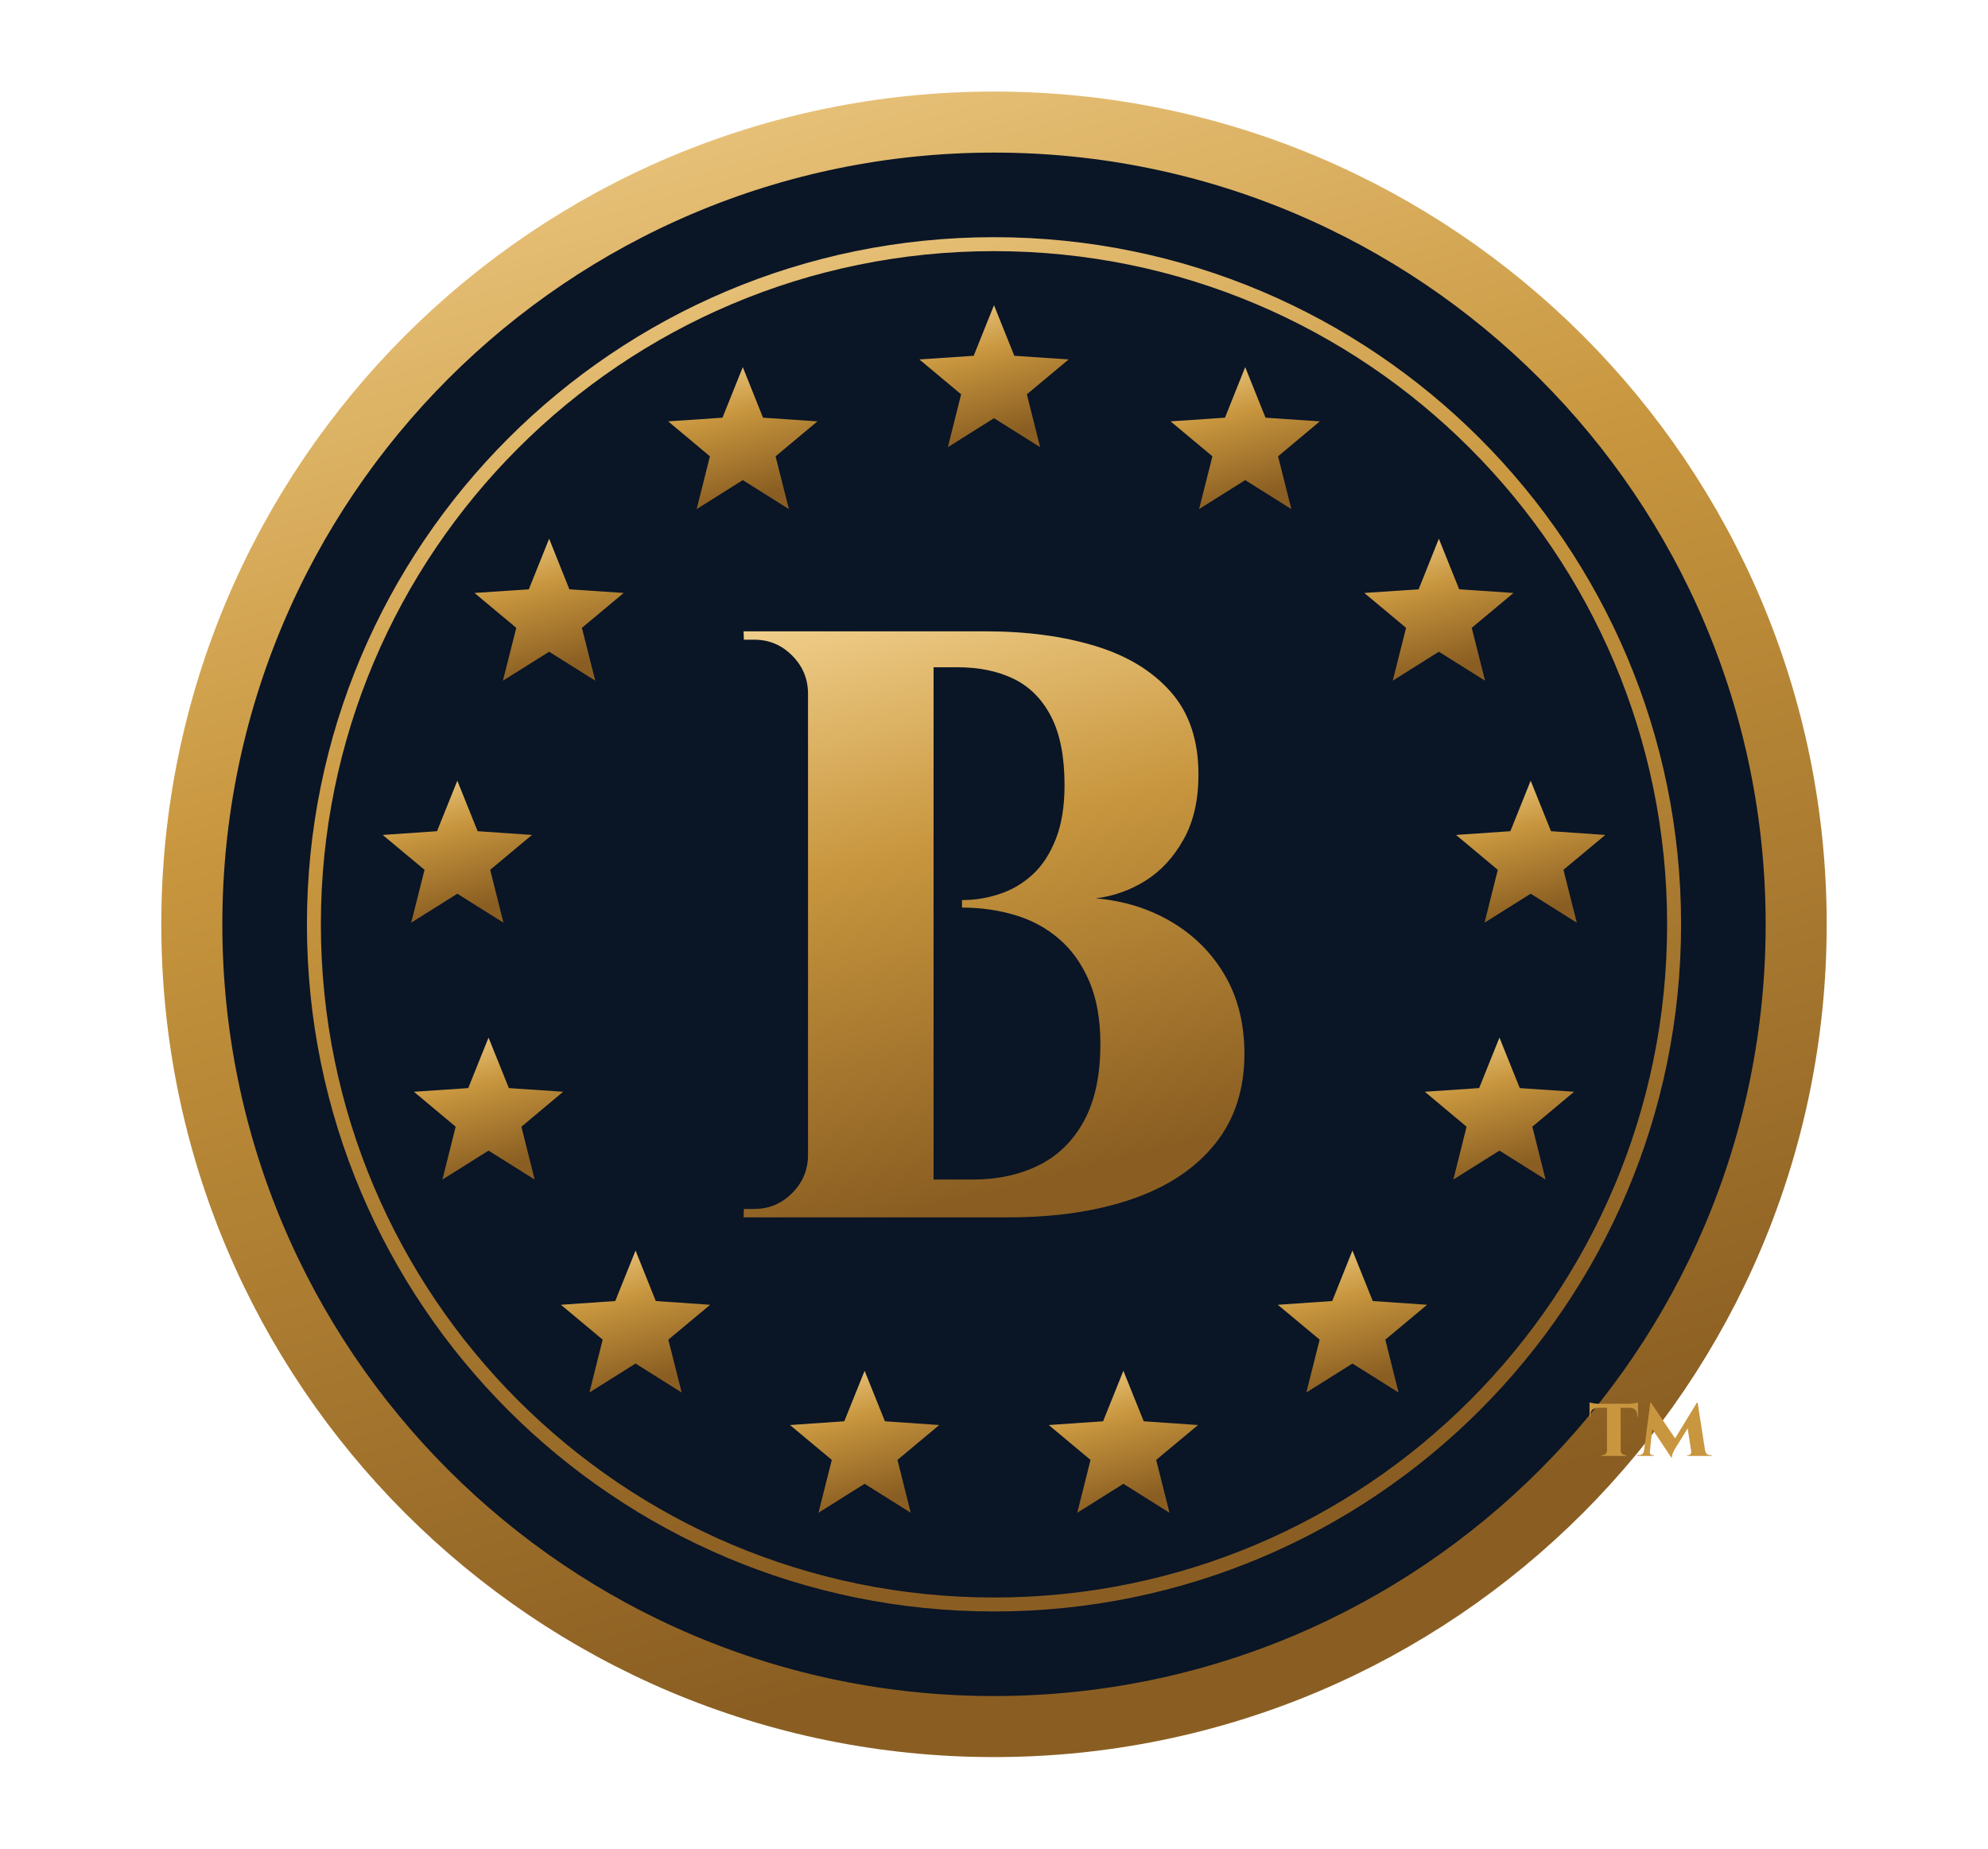
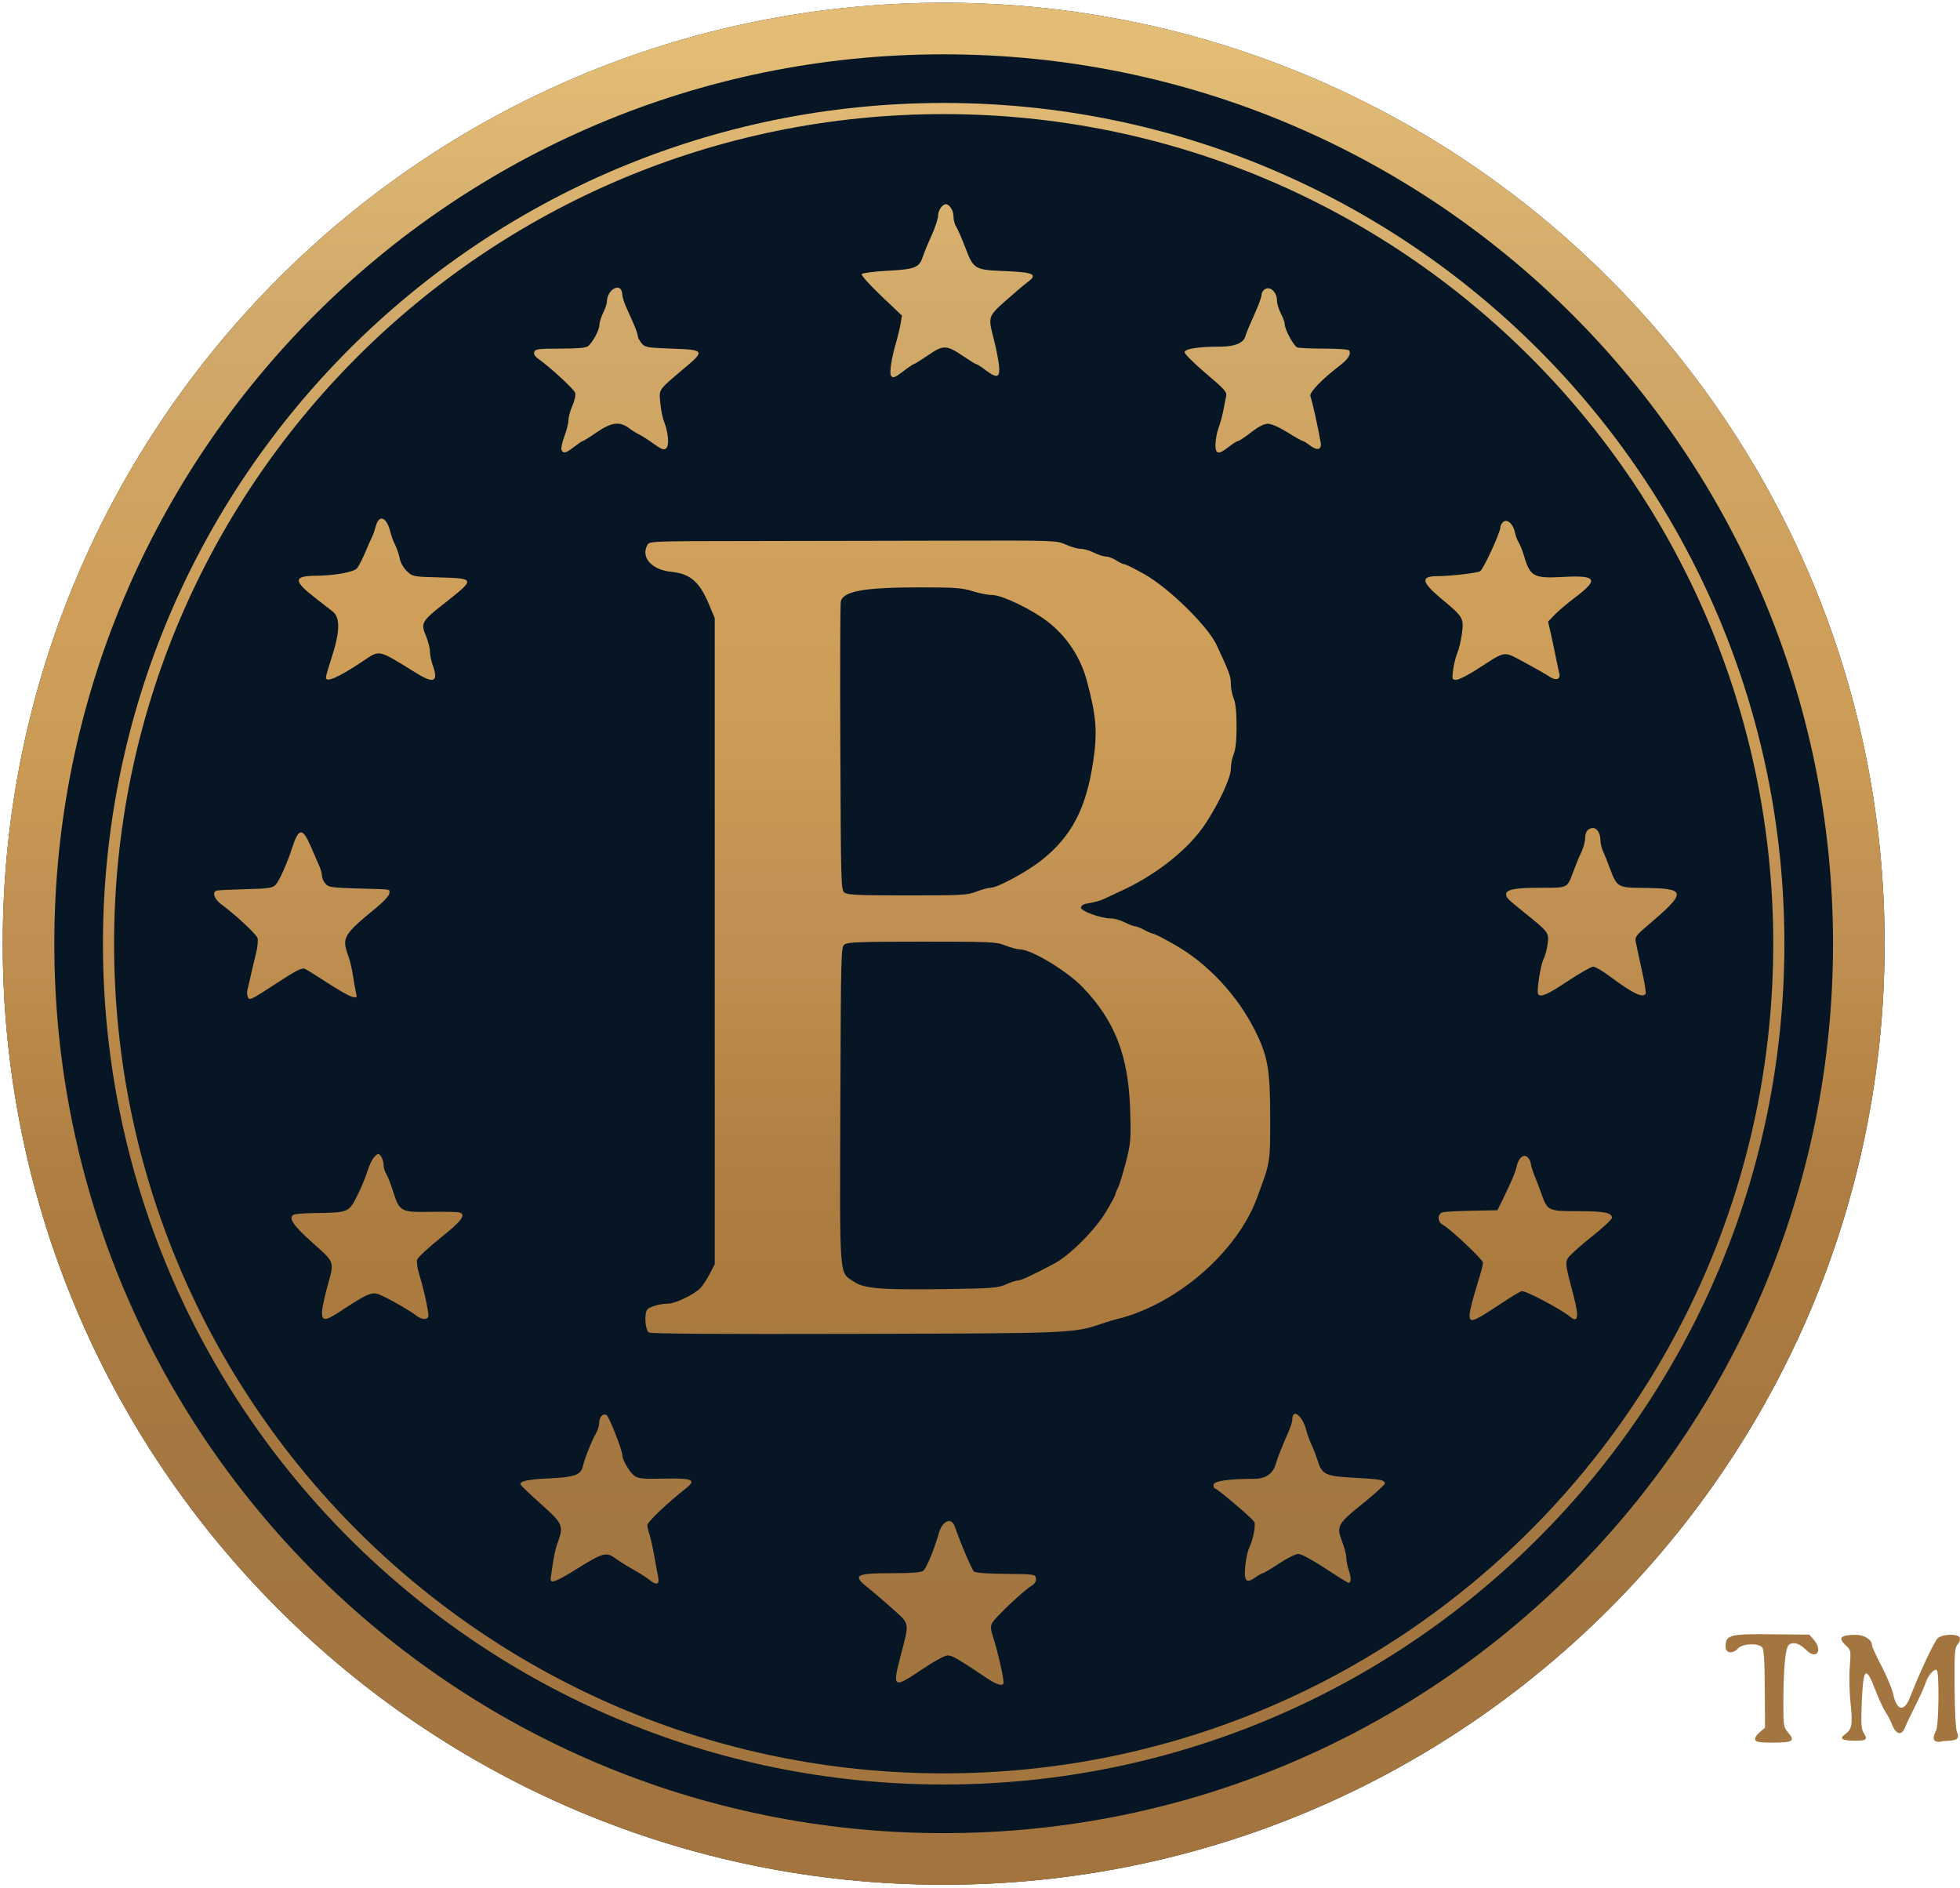
- <svg xmlns="http://www.w3.org/2000/svg" viewBox="-14 -6 228 212" role="img" aria-label="Brandywine Coins emblem">
+ <svg xmlns="http://www.w3.org/2000/svg" viewBox="0 0 207.7 200" role="img" aria-label="Brandywine Coins emblem">
  <defs>
-     <linearGradient id="bw-emblem-gold" x1="0" y1="0" x2="0.3" y2="1">
-       <stop offset="0%" stop-color="#F0CE8A" />
-       <stop offset="42%" stop-color="#C8963E" />
-       <stop offset="100%" stop-color="#8A5E22" />
-     </linearGradient>
-     <linearGradient id="bw-emblem-gold-b" gradientUnits="userSpaceOnUse" x1="71.28" y1="66.40" x2="88.51" y2="133.60">
-       <stop offset="0%" stop-color="#F0CE8A" />
-       <stop offset="42%" stop-color="#C8963E" />
-       <stop offset="100%" stop-color="#8A5E22" />
+     <linearGradient id="bw-emblem-gold" gradientUnits="userSpaceOnUse" x1="0" y1="0" x2="0" y2="200">
+       <stop offset="0.0%" stop-color="#E3BC75" />
+       <stop offset="2.6%" stop-color="#E3BC75" />
+       <stop offset="17.2%" stop-color="#D0A96A" />
+       <stop offset="31.9%" stop-color="#CF9F5A" />
+       <stop offset="36.8%" stop-color="#CD9E58" />
+       <stop offset="41.7%" stop-color="#C99953" />
+       <stop offset="46.6%" stop-color="#C19253" />
+       <stop offset="51.5%" stop-color="#BD8E4F" />
+       <stop offset="56.4%" stop-color="#B88747" />
+       <stop offset="61.3%" stop-color="#B07F44" />
+       <stop offset="66.2%" stop-color="#AC7B3E" />
+       <stop offset="80.9%" stop-color="#A37742" />
+       <stop offset="97.2%" stop-color="#A3743E" />
+       <stop offset="100.0%" stop-color="#A3743E" />
    </linearGradient>
  </defs>
-   <circle cx="100" cy="100" r="94" fill="#0A1526" />
-   <circle cx="100" cy="100" r="92" fill="none" stroke="url(#bw-emblem-gold)" stroke-width="7" />
-   <circle cx="100" cy="100" r="78" fill="none" stroke="url(#bw-emblem-gold)" stroke-width="1.6" />
-   <g fill="url(#bw-emblem-gold)">
-     <polygon points="100.00,29.00 102.33,34.80 108.56,35.22 103.77,39.22 105.29,45.28 100.00,41.96 94.71,45.28 96.23,39.22 91.44,35.22 97.67,34.80" />
-     <polygon points="128.81,36.10 131.14,41.90 137.37,42.32 132.58,46.33 134.10,52.38 128.81,49.06 123.52,52.38 125.05,46.33 120.25,42.32 126.49,41.90" />
-     <polygon points="151.02,55.78 153.35,61.58 159.58,62.00 154.79,66.00 156.32,72.06 151.02,68.74 145.73,72.06 147.26,66.00 142.47,62.00 148.70,61.58" />
-     <polygon points="161.55,83.53 163.88,89.32 170.11,89.75 165.31,93.75 166.84,99.81 161.55,96.49 156.26,99.81 157.78,93.75 152.99,89.75 159.22,89.32" />
-     <polygon points="157.97,112.99 160.30,118.78 166.53,119.20 161.74,123.21 163.26,129.27 157.97,125.95 152.68,129.27 154.20,123.21 149.41,119.20 155.64,118.78" />
-     <polygon points="141.11,137.41 143.44,143.20 149.67,143.63 144.88,147.63 146.40,153.69 141.11,150.37 135.82,153.69 137.35,147.63 132.55,143.63 138.79,143.20" />
-     <polygon points="114.84,151.20 117.17,156.99 123.40,157.42 118.60,161.42 120.13,167.48 114.84,164.16 109.55,167.48 111.07,161.42 106.28,157.42 112.51,156.99" />
-     <polygon points="85.16,151.20 87.49,156.99 93.72,157.42 88.93,161.42 90.45,167.48 85.16,164.16 79.87,167.48 81.40,161.42 76.60,157.42 82.83,156.99" />
-     <polygon points="58.89,137.41 61.21,143.20 67.45,143.63 62.65,147.63 64.18,153.69 58.89,150.37 53.60,153.69 55.12,147.63 50.33,143.63 56.56,143.20" />
-     <polygon points="42.03,112.99 44.36,118.78 50.59,119.20 45.80,123.21 47.32,129.27 42.03,125.95 36.74,129.27 38.26,123.21 33.47,119.20 39.70,118.78" />
-     <polygon points="38.45,83.53 40.78,89.32 47.01,89.75 42.22,93.75 43.74,99.81 38.45,96.49 33.16,99.81 34.69,93.75 29.89,89.75 36.12,89.32" />
-     <polygon points="48.98,55.78 51.30,61.58 57.53,62.00 52.74,66.00 54.27,72.06 48.98,68.74 43.68,72.06 45.21,66.00 40.42,62.00 46.65,61.58" />
-     <polygon points="71.19,36.10 73.51,41.90 79.75,42.32 74.95,46.33 76.48,52.38 71.19,49.06 65.90,52.38 67.42,46.33 62.63,42.32 68.86,41.90" />
-   </g>
-   <path fill="url(#bw-emblem-gold-b)" d="M82.48 66.40H99.06Q106.08 66.40 111.58 68.07Q117.08 69.73 120.26 73.33Q123.45 76.93 123.45 82.84Q123.45 87.22 121.74 90.27Q120.03 93.33 117.37 95.00Q114.70 96.66 111.67 97.02Q116.52 97.44 120.39 99.74Q124.26 102.04 126.49 105.87Q128.72 109.70 128.72 114.85Q128.72 120.99 125.35 125.18Q121.97 129.38 115.88 131.49Q109.79 133.60 101.69 133.60H92.20Q92.20 133.60 92.25 132.50Q92.30 131.41 92.30 130.34Q92.30 129.27 92.30 129.27H97.52Q101.81 129.27 105.12 127.64Q108.43 126.01 110.32 122.55Q112.20 119.10 112.20 113.71Q112.20 109.50 110.92 106.52Q109.64 103.54 107.46 101.67Q105.27 99.79 102.41 98.94Q99.55 98.08 96.33 98.08V97.22Q98.60 97.22 100.70 96.50Q102.81 95.79 104.46 94.26Q106.11 92.73 107.10 90.19Q108.09 87.65 108.09 84.04Q108.09 79.19 106.57 76.21Q105.04 73.22 102.30 71.87Q99.56 70.52 95.82 70.52H83.44Q83.44 70.43 83.20 69.44Q82.96 68.46 82.72 67.43Q82.48 66.40 82.48 66.40ZM93.07 66.40V133.60H78.67V66.40ZM78.96 126.59V133.60H71.28L71.31 132.64Q71.51 132.64 71.97 132.64Q72.43 132.64 72.52 132.64Q75.02 132.64 76.81 130.86Q78.61 129.09 78.67 126.59ZM78.96 73.41H78.67Q78.61 70.91 76.81 69.14Q75.02 67.36 72.52 67.36Q72.43 67.36 71.97 67.36Q71.51 67.36 71.31 67.36L71.28 66.40H78.96Z" />
-   <path fill="#C8963E" d="M171.87 155.01V160.96H170.30V155.01ZM173.86 154.98V155.44H168.30V154.98ZM173.86 155.42V156.46H173.77V156.37Q173.81 155.46 172.84 155.44ZM173.86 154.83V155.07L172.83 154.98Q173.11 154.98 173.43 154.92Q173.74 154.86 173.86 154.83ZM170.33 160.96H169.67V160.87Q169.67 160.87 169.72 160.87Q169.78 160.87 169.78 160.87Q170.00 160.87 170.15 160.72Q170.30 160.56 170.30 160.35ZM171.87 160.35Q171.87 160.56 172.03 160.71Q172.20 160.87 172.41 160.87Q172.41 160.87 172.45 160.87Q172.50 160.87 172.50 160.87V160.96H171.84ZM168.30 155.42 169.31 155.44Q168.39 155.46 168.39 156.37V156.46H168.30ZM168.30 154.83Q168.42 154.86 168.74 154.92Q169.05 154.98 169.32 154.98L168.30 155.07ZM180.61 154.86 180.70 155.96 178.08 160.18Q178.08 160.18 177.92 160.51Q177.75 160.83 177.75 161.14H177.67L177.29 160.30ZM174.73 160.35V160.96H173.78V160.87Q173.80 160.87 173.87 160.87Q173.93 160.87 173.93 160.87Q174.18 160.87 174.35 160.74Q174.52 160.60 174.55 160.35ZM175.22 160.48Q175.22 160.50 175.22 160.50Q175.22 160.50 175.22 160.51Q175.22 160.87 175.55 160.87H175.67V160.96H175.16V160.48ZM175.27 154.86H175.35L175.71 155.91L175.17 160.96H174.47ZM175.35 154.86 178.27 159.18 177.67 161.14 175.12 157.31ZM180.70 154.86 181.65 160.96H180.04L179.51 157.50L180.61 154.86ZM181.36 160.35H181.56Q181.65 160.87 182.16 160.87Q182.16 160.87 182.24 160.87Q182.31 160.87 182.31 160.87V160.96H181.36ZM179.98 160.48H180.02L180.14 160.96H179.51V160.87H179.63Q179.78 160.87 179.88 160.75Q179.98 160.63 179.98 160.51Q179.98 160.50 179.98 160.50Q179.98 160.50 179.98 160.48Z" />
+   <circle cx="100" cy="100" r="99.71" fill="#071625" />
+   <circle cx="100" cy="100" r="96.98" fill="none" stroke="url(#bw-emblem-gold)" stroke-width="5.47" />
+   <circle cx="100" cy="100" r="88.50" fill="none" stroke="url(#bw-emblem-gold)" stroke-width="1.18" />
+   <path fill="url(#bw-emblem-gold)" d="M186.00 184.36C185.93 184.18 186.12 183.85 186.46 183.56L187.04 183.07L187.01 178.96C187.00 176.03 186.92 174.78 186.74 174.56C186.34 174.08 184.65 174.15 184.19 174.66C183.61 175.30 182.86 175.20 182.86 174.49C182.86 173.24 183.27 173.12 187.73 173.17L191.74 173.21L192.20 173.74C193.18 174.89 192.50 175.91 191.44 174.87C190.71 174.16 190.14 173.96 189.63 174.23C189.20 174.46 188.99 176.57 188.98 180.71C188.98 182.89 189.01 183.02 189.53 183.64C190.25 184.49 189.98 184.65 187.80 184.65C186.50 184.66 186.09 184.59 186.00 184.36ZM205.15 184.52C204.82 184.39 204.83 184.02 205.17 183.37C205.45 182.82 205.52 177.25 205.24 176.98C205.01 176.74 204.31 177.52 204.06 178.31C203.93 178.71 203.43 179.83 202.95 180.78C202.47 181.73 201.98 182.77 201.86 183.08C201.52 183.94 200.93 183.81 200.52 182.78C200.33 182.31 200.01 181.69 199.80 181.40C199.60 181.12 199.14 180.13 198.78 179.20C197.71 176.41 197.45 176.63 197.29 180.44C197.20 182.56 197.24 183.22 197.47 183.58C197.95 184.33 197.82 184.45 196.54 184.45C195.24 184.45 194.87 184.23 195.48 183.80C196.25 183.26 196.34 182.77 196.11 180.54C195.98 179.38 195.94 177.63 196.02 176.65C196.15 174.92 196.14 174.86 195.63 174.38C194.73 173.56 195.02 173.23 196.65 173.23C197.58 173.23 198.37 173.74 198.37 174.33C198.37 174.49 198.83 175.49 199.39 176.55C199.95 177.62 200.50 178.96 200.62 179.52C201.00 181.30 201.79 181.44 202.40 179.86C203.38 177.32 204.98 173.90 205.34 173.59C205.88 173.12 207.51 173.09 207.68 173.54C207.75 173.72 207.64 174.03 207.45 174.25C207.14 174.59 207.10 175.12 207.13 178.84C207.15 181.51 207.25 183.23 207.39 183.56C207.67 184.16 207.39 184.44 206.49 184.45C206.20 184.45 205.83 184.49 205.68 184.54C205.53 184.59 205.29 184.58 205.15 184.52ZM104.62 177.85C101.56 175.79 100.90 175.41 100.43 175.41C100.13 175.41 99.02 176.01 97.74 176.87C94.63 178.97 94.54 178.91 95.46 175.37C96.38 171.87 96.42 172.12 94.63 170.51C93.78 169.75 92.63 168.76 92.07 168.31C90.27 166.90 90.58 166.70 94.60 166.70C96.60 166.70 97.60 166.62 97.83 166.45C98.17 166.19 99.02 164.14 99.50 162.43C99.87 161.13 100.83 160.74 101.18 161.75C101.76 163.45 102.99 166.33 103.21 166.52C103.38 166.66 104.65 166.76 106.60 166.77C109.64 166.80 109.72 166.82 109.78 167.25C109.82 167.56 109.67 167.81 109.27 168.06C108.39 168.61 105.47 171.38 105.16 171.94C104.93 172.37 104.96 172.62 105.31 173.70C105.71 174.91 106.35 177.74 106.35 178.28C106.35 178.73 105.67 178.55 104.62 177.85ZM68.88 167.45C68.56 167.19 67.75 166.67 67.07 166.29C66.40 165.92 65.57 165.39 65.22 165.13C64.27 164.43 63.88 164.53 61.34 166.11C58.85 167.67 58.26 167.88 58.36 167.21C58.66 165.02 58.82 164.23 59.10 163.46C59.75 161.66 59.66 161.45 57.28 159.33C56.10 158.28 55.14 157.36 55.14 157.27C55.14 156.93 56.00 156.75 58.26 156.65C60.92 156.52 61.57 156.28 61.78 155.32C61.96 154.53 62.72 152.63 63.14 151.91C63.34 151.57 63.50 151.06 63.50 150.76C63.50 150.14 63.91 149.72 64.28 149.95C64.55 150.11 65.95 153.68 65.95 154.19C65.95 154.71 66.76 156.08 67.27 156.41C67.68 156.68 68.25 156.73 70.33 156.68C73.37 156.61 73.84 156.81 72.71 157.69C70.80 159.19 68.60 161.28 68.60 161.59C68.60 161.79 68.70 162.22 68.81 162.55C68.93 162.87 69.16 163.92 69.33 164.87C69.50 165.82 69.69 166.84 69.75 167.14C69.91 167.89 69.56 168.01 68.88 167.45ZM140.44 166.19C139.04 165.27 137.91 164.66 137.59 164.66C137.29 164.66 136.38 165.11 135.53 165.68C134.68 166.24 133.92 166.70 133.82 166.70C133.73 166.70 133.38 166.89 133.05 167.13C132.06 167.84 131.80 167.55 131.96 165.94C132.04 165.18 132.22 164.33 132.36 164.05C132.79 163.17 133.10 161.61 132.91 161.26C132.70 160.88 128.98 157.72 128.75 157.72C128.66 157.72 128.59 157.55 128.59 157.35C128.59 156.94 130.18 156.70 132.87 156.70C134.13 156.70 134.92 156.15 135.21 155.07C135.35 154.55 135.89 153.18 136.57 151.65C136.78 151.17 136.95 150.60 136.95 150.39C136.95 149.20 138.01 149.99 138.40 151.47C138.52 151.94 138.79 152.69 139.00 153.13C139.21 153.58 139.48 154.29 139.61 154.70C140.07 156.24 140.44 156.42 143.39 156.58C146.32 156.74 146.75 156.82 146.75 157.19C146.75 157.33 145.69 158.29 144.40 159.33C141.73 161.48 141.60 161.71 142.23 163.36C142.47 163.99 142.67 164.75 142.67 165.06C142.67 165.37 142.79 165.99 142.94 166.42C143.21 167.19 143.19 167.72 142.90 167.72C142.82 167.72 141.71 167.03 140.44 166.19ZM68.76 141.19C68.38 140.96 68.25 139.31 68.57 138.80C68.77 138.48 69.91 138.14 70.79 138.14C71.56 138.14 73.63 137.14 74.25 136.46C74.48 136.21 74.92 135.54 75.21 134.98L75.74 133.96L75.74 99.73L75.74 65.49L75.12 64.02C74.11 61.62 73.15 60.80 71.13 60.59C69.07 60.38 67.89 59.07 68.59 57.77C68.82 57.34 68.86 57.34 79.48 57.33C85.33 57.32 95.04 57.30 101.04 57.29C111.86 57.26 111.97 57.27 112.96 57.71C113.50 57.96 114.22 58.16 114.54 58.16C114.87 58.16 115.50 58.34 115.94 58.57C116.38 58.79 116.95 58.97 117.21 58.97C117.46 58.98 117.95 59.16 118.29 59.38C118.62 59.60 119.01 59.79 119.15 59.79C119.30 59.79 120.26 60.27 121.30 60.86C123.90 62.33 128.01 66.37 128.93 68.36C130.28 71.27 130.43 71.66 130.43 72.45C130.43 72.90 130.56 73.60 130.73 74.00C130.94 74.50 131.04 75.44 131.04 76.96C131.04 78.48 130.94 79.42 130.73 79.92C130.56 80.32 130.43 81.02 130.43 81.48C130.43 82.62 128.53 86.40 127.01 88.28C125.14 90.61 122.10 92.88 118.90 94.36C118.22 94.67 117.37 95.07 117.00 95.25C116.63 95.43 115.94 95.62 115.47 95.69C114.89 95.76 114.60 95.91 114.55 96.15C114.48 96.53 116.68 97.33 117.80 97.33C118.13 97.33 118.76 97.51 119.20 97.74C119.64 97.96 120.12 98.15 120.27 98.15C120.42 98.15 120.88 98.33 121.30 98.56C121.72 98.78 122.15 98.96 122.27 98.96C122.38 98.96 123.41 99.49 124.54 100.14C128.00 102.11 131.15 105.49 133.02 109.25C134.35 111.92 134.60 113.37 134.60 118.35C134.60 123.31 134.65 123.02 133.21 126.92C131.09 132.67 124.71 138.21 118.39 139.77C117.99 139.86 117.26 140.08 116.76 140.26C113.75 141.28 113.64 141.28 90.64 141.34C75.93 141.38 69.00 141.33 68.76 141.19ZM155.85 139.82C155.56 139.54 155.76 138.63 156.86 135.05C157.02 134.53 157.15 133.96 157.15 133.79C157.15 133.47 153.68 130.20 152.89 129.78C152.29 129.46 152.31 128.59 152.92 128.45C153.17 128.39 154.57 128.32 156.03 128.29L158.68 128.24L159.28 127.02C160.19 125.16 160.59 124.21 160.71 123.65C160.88 122.78 161.36 122.29 161.78 122.55C161.99 122.67 162.18 123.00 162.21 123.26C162.24 123.53 162.44 124.17 162.65 124.67C162.86 125.18 163.19 126.04 163.38 126.59C163.99 128.30 164.09 128.34 167.27 128.34C170.01 128.34 170.82 128.50 170.82 129.05C170.82 129.20 169.83 130.13 168.61 131.09C167.39 132.06 166.28 133.07 166.13 133.34C165.86 133.84 165.91 134.14 166.78 137.42C167.35 139.60 167.22 140.23 166.35 139.50C165.40 138.71 161.58 136.70 161.23 136.81C161.02 136.88 159.95 137.54 158.85 138.27C156.75 139.67 156.05 140.03 155.85 139.82ZM34.12 139.08C34.12 138.70 34.36 137.53 34.65 136.48C35.45 133.59 35.53 133.85 33.17 131.73C31.09 129.87 30.54 129.08 31.09 128.73C31.24 128.63 32.24 128.55 33.31 128.54C36.91 128.50 36.96 128.48 37.85 126.71C38.27 125.87 38.76 124.69 38.94 124.09C39.12 123.49 39.45 122.81 39.68 122.58C40.09 122.18 40.11 122.17 40.38 122.54C40.53 122.74 40.65 123.15 40.65 123.44C40.65 123.73 40.77 124.15 40.92 124.37C41.07 124.59 41.41 125.44 41.66 126.26C42.34 128.40 42.47 128.46 45.67 128.41C47.12 128.39 48.46 128.42 48.66 128.47C49.44 128.70 48.97 129.34 46.68 131.17C45.40 132.20 44.29 133.23 44.21 133.47C44.14 133.71 44.22 134.38 44.40 134.95C44.92 136.60 45.49 139.24 45.39 139.51C45.26 139.89 44.66 139.83 44.09 139.39C43.52 138.93 41.72 137.89 40.51 137.31C39.43 136.80 39.25 136.87 35.84 139.09C34.48 139.98 34.12 139.97 34.12 139.08ZM106.57 136.11C107.07 135.88 107.63 135.70 107.83 135.69C108.17 135.69 109.34 135.15 111.65 133.93C113.33 133.06 116.06 130.33 117.21 128.39C117.75 127.49 118.18 126.68 118.18 126.58C118.19 126.49 118.31 126.16 118.47 125.86C118.63 125.56 119.00 124.34 119.31 123.15C119.83 121.10 119.86 120.79 119.76 117.57C119.58 111.89 118.16 108.19 114.76 104.64C113.12 102.91 109.29 100.60 108.09 100.60C107.81 100.60 107.12 100.41 106.55 100.19C105.58 99.80 105.04 99.78 97.71 99.78C91.29 99.78 89.83 99.83 89.50 100.07C89.12 100.35 89.11 100.80 89.05 117.12C88.99 135.92 88.90 134.74 90.50 135.82C91.60 136.56 93.46 136.70 100.55 136.59C105.14 136.52 105.76 136.47 106.57 136.11ZM26.24 105.59C26.17 105.42 26.17 105.08 26.23 104.83C26.30 104.58 26.45 103.91 26.58 103.35C26.70 102.79 26.95 101.76 27.12 101.07C27.29 100.38 27.37 99.62 27.29 99.40C27.17 98.99 24.96 96.94 23.46 95.83C22.70 95.27 22.45 94.55 22.95 94.37C23.09 94.33 24.47 94.26 26.02 94.22C28.48 94.16 28.87 94.10 29.21 93.75C29.59 93.35 30.44 91.46 30.96 89.84C31.65 87.70 32.06 87.67 32.93 89.68C33.27 90.47 33.67 91.40 33.83 91.75C33.99 92.10 34.12 92.58 34.12 92.80C34.12 93.02 34.28 93.40 34.48 93.63C34.81 94.02 35.11 94.06 38.00 94.15C41.71 94.25 41.26 94.18 41.26 94.66C41.26 94.88 40.70 95.50 39.89 96.17C36.39 99.04 36.21 99.35 36.89 101.23C37.07 101.72 37.30 102.68 37.40 103.35C37.50 104.02 37.64 104.84 37.72 105.16C37.85 105.73 37.83 105.75 37.30 105.62C37.00 105.54 35.86 104.90 34.77 104.19C33.69 103.49 32.61 102.81 32.38 102.69C32.03 102.50 31.58 102.71 29.32 104.18C26.47 106.03 26.42 106.06 26.24 105.59ZM162.99 105.33C162.82 105.05 163.25 102.25 163.56 101.65C163.73 101.33 163.93 100.60 164.00 100.02C164.16 98.83 164.12 98.78 161.56 96.72C159.76 95.27 159.60 95.12 159.60 94.76C159.60 94.25 160.56 94.07 163.26 94.07C166.21 94.07 166.05 94.15 166.73 92.33C166.98 91.66 167.36 90.74 167.58 90.29C167.79 89.84 167.97 89.20 167.97 88.85C167.97 88.15 168.28 87.74 168.82 87.74C169.25 87.74 169.60 88.33 169.60 89.07C169.60 89.37 169.73 89.91 169.90 90.26C170.06 90.61 170.39 91.44 170.63 92.10C171.32 93.95 171.50 94.06 173.83 94.08C178.85 94.12 178.89 94.42 174.41 98.23C173.42 99.07 173.25 99.31 173.33 99.76C173.38 100.05 173.67 101.37 173.96 102.70C174.26 104.03 174.45 105.20 174.39 105.30C174.08 105.79 173.03 105.27 170.51 103.40C169.79 102.87 169.04 102.43 168.83 102.43C168.62 102.43 167.41 103.12 166.14 103.96C163.98 105.40 163.24 105.72 162.99 105.33ZM103.49 94.47C104.06 94.25 104.73 94.07 104.98 94.07C105.70 94.07 108.88 92.35 110.41 91.12C113.56 88.61 115.10 85.67 115.84 80.72C116.31 77.56 116.19 75.92 115.17 72.13C114.51 69.65 113.05 67.44 111.02 65.87C109.38 64.59 106.18 63.05 105.15 63.05C104.72 63.05 103.79 62.87 103.08 62.65C101.97 62.29 101.25 62.24 97.40 62.24C91.59 62.24 89.37 62.64 89.10 63.73C89.04 63.98 89.01 70.97 89.05 79.25C89.11 93.88 89.12 94.31 89.50 94.59C89.83 94.83 91.08 94.88 96.18 94.88C101.98 94.88 102.54 94.85 103.49 94.47ZM34.54 71.78C34.54 71.64 34.77 70.84 35.04 70.01C36.03 67.03 36.10 65.48 35.26 64.80C35.11 64.68 34.24 64.01 33.33 63.30C31.07 61.54 31.10 61.02 33.48 61.01C35.35 61.00 37.45 60.63 37.81 60.24C37.99 60.05 38.38 59.29 38.69 58.57C38.99 57.84 39.32 57.09 39.42 56.91C39.52 56.73 39.70 56.20 39.83 55.74C40.18 54.44 41.00 54.80 41.38 56.42C41.46 56.76 41.68 57.36 41.88 57.75C42.07 58.14 42.29 58.79 42.36 59.19C42.44 59.61 42.75 60.17 43.11 60.51C43.72 61.10 43.77 61.11 46.47 61.18C50.44 61.30 50.44 61.30 46.93 64.06C44.71 65.80 44.57 66.06 45.12 67.33C45.35 67.88 45.55 68.64 45.56 69.01C45.56 69.38 45.70 70.05 45.86 70.50C46.48 72.23 45.99 72.48 44.18 71.36C39.93 68.74 40.32 68.82 38.38 70.11C35.82 71.81 34.52 72.37 34.54 71.78ZM153.99 70.96C154.07 70.37 154.27 69.57 154.44 69.17C154.61 68.78 154.82 67.86 154.92 67.13C155.13 65.49 155.07 65.38 152.77 63.47C150.60 61.65 150.50 61.05 152.36 61.05C153.76 61.04 156.60 60.71 156.86 60.52C157.22 60.26 158.99 56.42 158.99 55.90C158.99 55.71 159.13 55.44 159.30 55.30C159.72 54.95 160.34 55.51 160.53 56.39C160.60 56.75 160.78 57.23 160.93 57.47C161.08 57.70 161.35 58.39 161.53 59.00C162.16 61.11 162.56 61.31 165.70 61.13C169.19 60.94 169.45 61.39 166.95 63.28C166.10 63.92 165.11 64.76 164.73 65.15L164.05 65.87L164.37 67.27C164.54 68.04 164.78 69.17 164.90 69.79C165.02 70.40 165.18 71.11 165.24 71.37C165.41 72.01 164.85 72.16 164.15 71.67C163.84 71.45 162.67 70.79 161.57 70.20C159.24 68.95 159.66 68.90 156.54 70.91C155.59 71.52 154.59 72.03 154.33 72.03C153.87 72.03 153.86 71.99 153.99 70.96ZM59.50 47.66C59.44 47.50 59.58 46.85 59.81 46.22C60.05 45.60 60.24 44.82 60.24 44.51C60.24 44.19 60.43 43.50 60.66 42.98C60.90 42.44 61.02 41.85 60.95 41.62C60.83 41.25 58.38 38.98 57.08 38.05C56.67 37.76 56.53 37.52 56.62 37.28C56.74 36.98 57.10 36.94 59.38 36.94C61.17 36.94 62.10 36.86 62.31 36.68C62.81 36.28 63.50 35.00 63.51 34.47C63.51 34.20 63.69 33.61 63.91 33.16C64.13 32.71 64.31 32.19 64.31 32.00C64.34 30.54 65.94 29.83 65.95 31.27C65.95 31.46 66.13 32.04 66.36 32.55C66.58 33.05 66.95 33.88 67.18 34.39C67.40 34.90 67.58 35.44 67.58 35.59C67.58 35.75 67.76 36.09 67.97 36.35C68.34 36.81 68.53 36.84 71.18 36.94C74.66 37.06 74.73 37.16 72.56 38.98C69.68 41.42 69.85 41.18 69.97 42.67C70.03 43.39 70.21 44.28 70.36 44.65C70.82 45.79 70.94 47.22 70.59 47.51C70.34 47.71 70.11 47.62 69.29 47.04C68.75 46.64 68.07 46.21 67.79 46.07C67.51 45.94 66.99 45.62 66.65 45.36C65.65 44.63 64.79 44.74 63.23 45.81C62.49 46.32 61.83 46.73 61.76 46.73C61.68 46.73 61.28 47.01 60.85 47.34C59.99 48.02 59.67 48.10 59.50 47.66ZM128.80 47.09C128.81 46.61 128.95 45.85 129.11 45.41C129.28 44.96 129.51 44.13 129.62 43.57C129.72 43.01 129.87 42.31 129.93 42.02C130.04 41.54 129.82 41.29 127.79 39.57C126.55 38.52 125.53 37.50 125.53 37.32C125.53 36.96 126.98 36.73 129.34 36.73C130.83 36.73 131.76 36.35 131.96 35.66C132.11 35.18 132.28 34.77 133.16 32.78C133.45 32.12 133.69 31.41 133.69 31.21C133.69 31.00 133.87 30.73 134.09 30.62C134.64 30.32 135.32 31.00 135.32 31.84C135.32 32.17 135.51 32.79 135.73 33.21C135.95 33.63 136.14 34.14 136.14 34.34C136.14 34.90 137.09 36.67 137.47 36.81C137.65 36.88 138.94 36.94 140.33 36.94C141.80 36.94 142.90 37.02 142.97 37.14C143.20 37.52 142.87 38.05 142.00 38.72C140.15 40.12 138.73 41.59 138.86 41.97C139.13 42.81 139.66 45.23 139.95 46.88C140.08 47.69 139.57 47.80 138.73 47.14C138.45 46.92 138.15 46.73 138.06 46.73C137.98 46.73 137.24 46.32 136.43 45.81C135.56 45.27 134.72 44.90 134.36 44.90C133.96 44.90 133.37 45.20 132.58 45.81C131.93 46.32 131.31 46.73 131.20 46.73C131.08 46.73 130.65 47.01 130.22 47.34C129.12 48.22 128.79 48.16 128.80 47.09ZM94.41 39.79C94.24 39.51 94.48 37.90 94.92 36.43C95.12 35.75 95.35 34.81 95.43 34.32L95.58 33.44L93.38 31.35C92.17 30.20 91.24 29.16 91.31 29.05C91.38 28.93 92.62 28.77 94.05 28.69C96.99 28.53 97.41 28.36 97.79 27.20C97.93 26.78 98.35 25.75 98.73 24.93C99.10 24.10 99.41 23.16 99.41 22.85C99.41 22.30 99.86 21.64 100.23 21.64C100.62 21.64 101.04 22.31 101.04 22.93C101.04 23.29 101.17 23.77 101.31 23.99C101.46 24.21 101.90 25.21 102.28 26.20C103.18 28.56 103.25 28.59 106.57 28.73C109.54 28.85 110.01 29.08 108.90 29.89C108.58 30.12 107.56 30.99 106.62 31.82C104.69 33.54 104.69 33.53 105.31 35.93C105.53 36.77 105.77 37.98 105.85 38.62C106.02 40.04 105.69 40.17 104.40 39.19C103.96 38.85 103.53 38.58 103.44 38.58C103.35 38.57 102.75 38.20 102.09 37.75C100.30 36.54 99.97 36.53 98.35 37.64C97.60 38.15 96.93 38.57 96.86 38.57C96.79 38.57 96.31 38.89 95.80 39.28C94.80 40.05 94.61 40.12 94.41 39.79Z" />
</svg>
